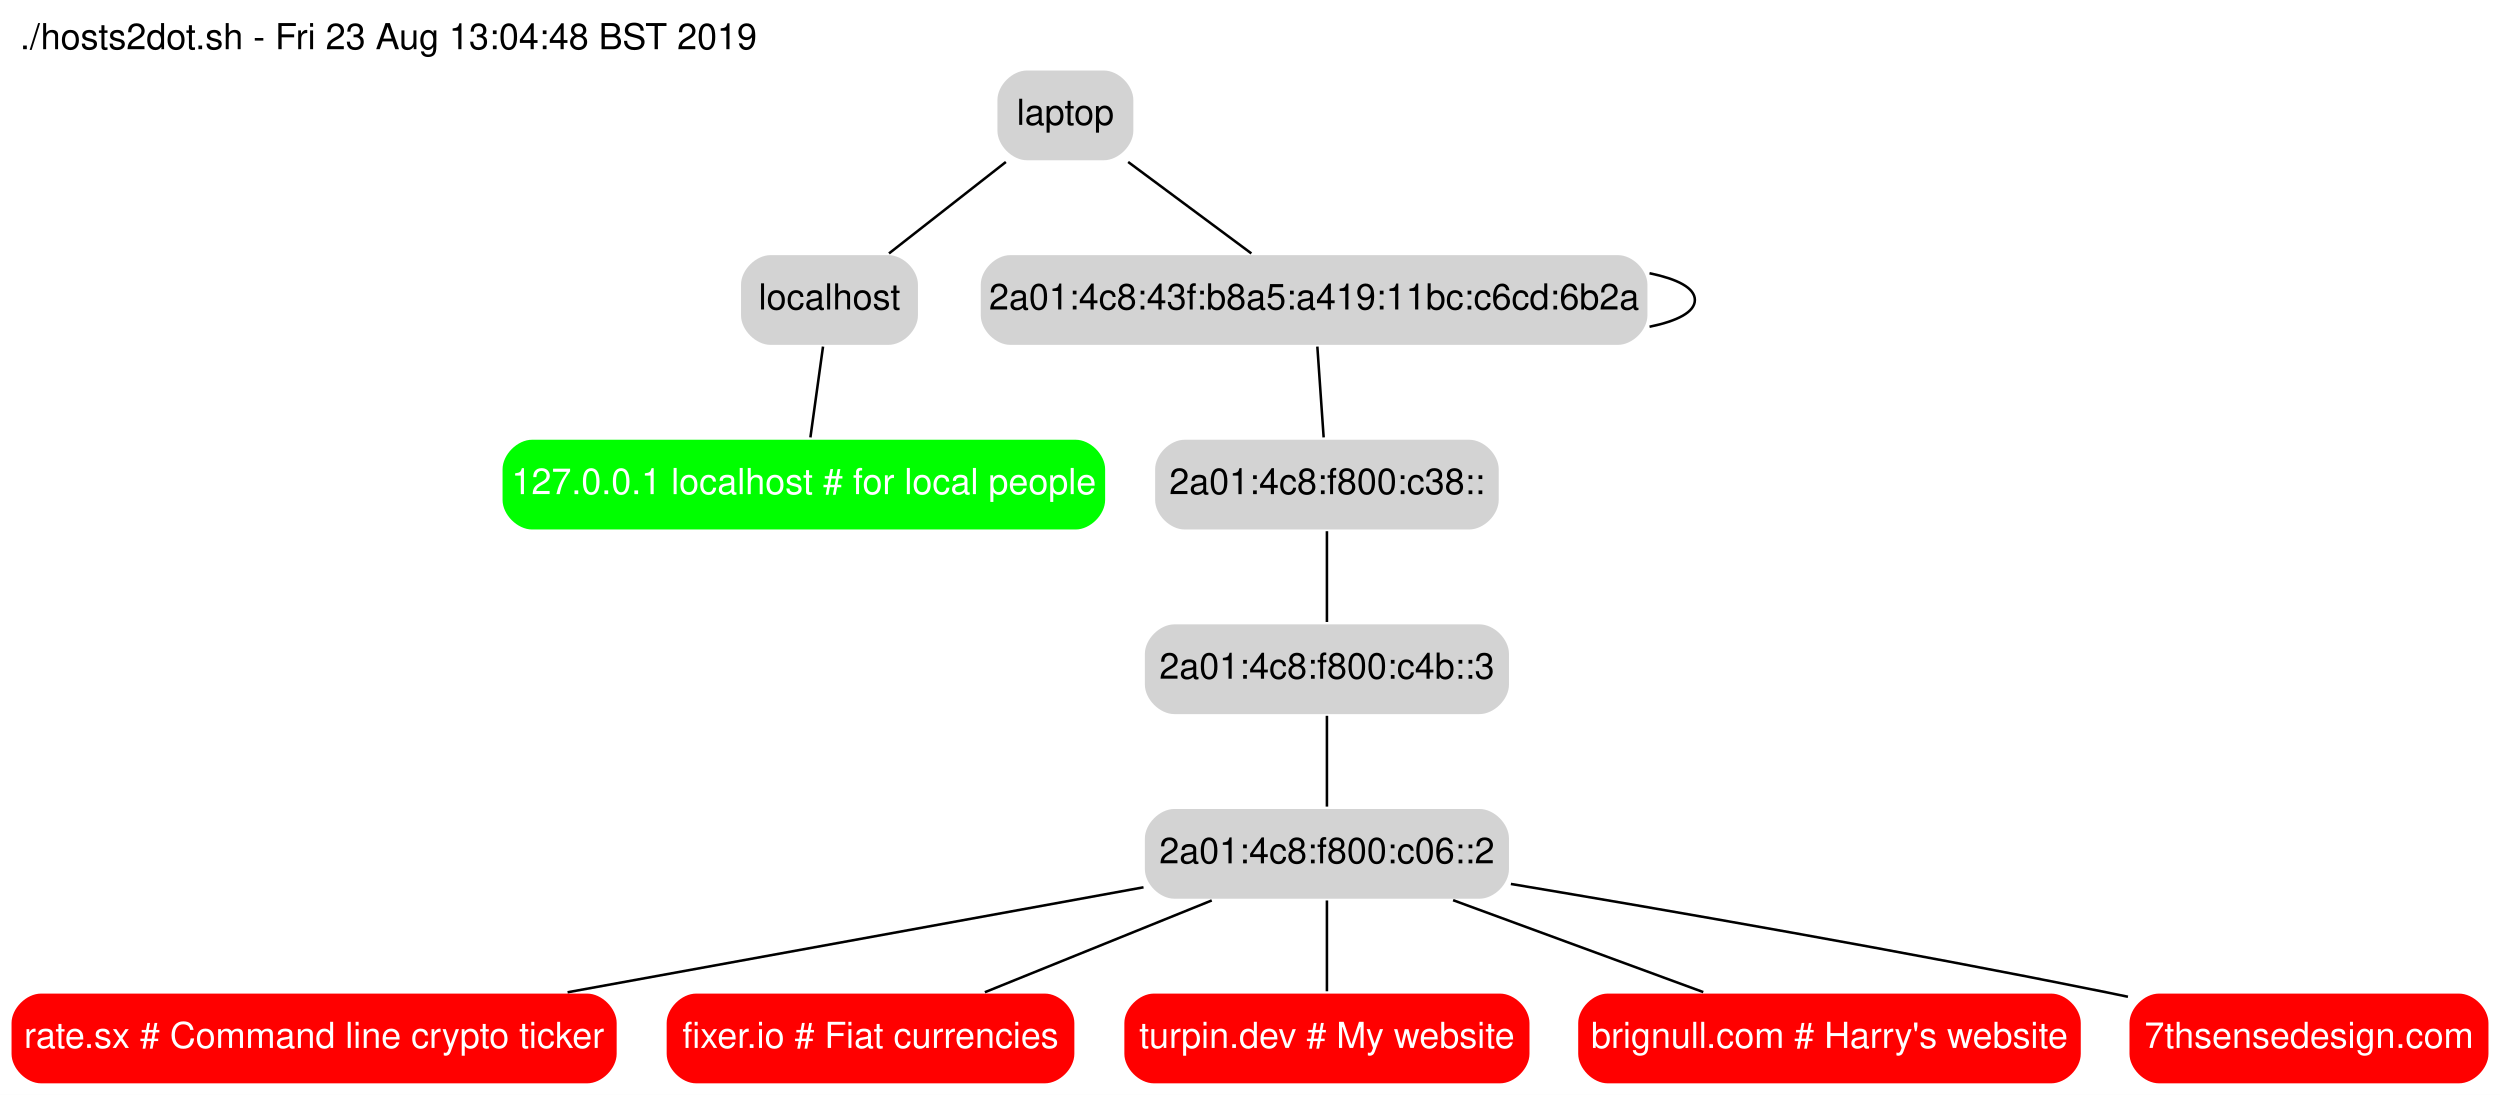
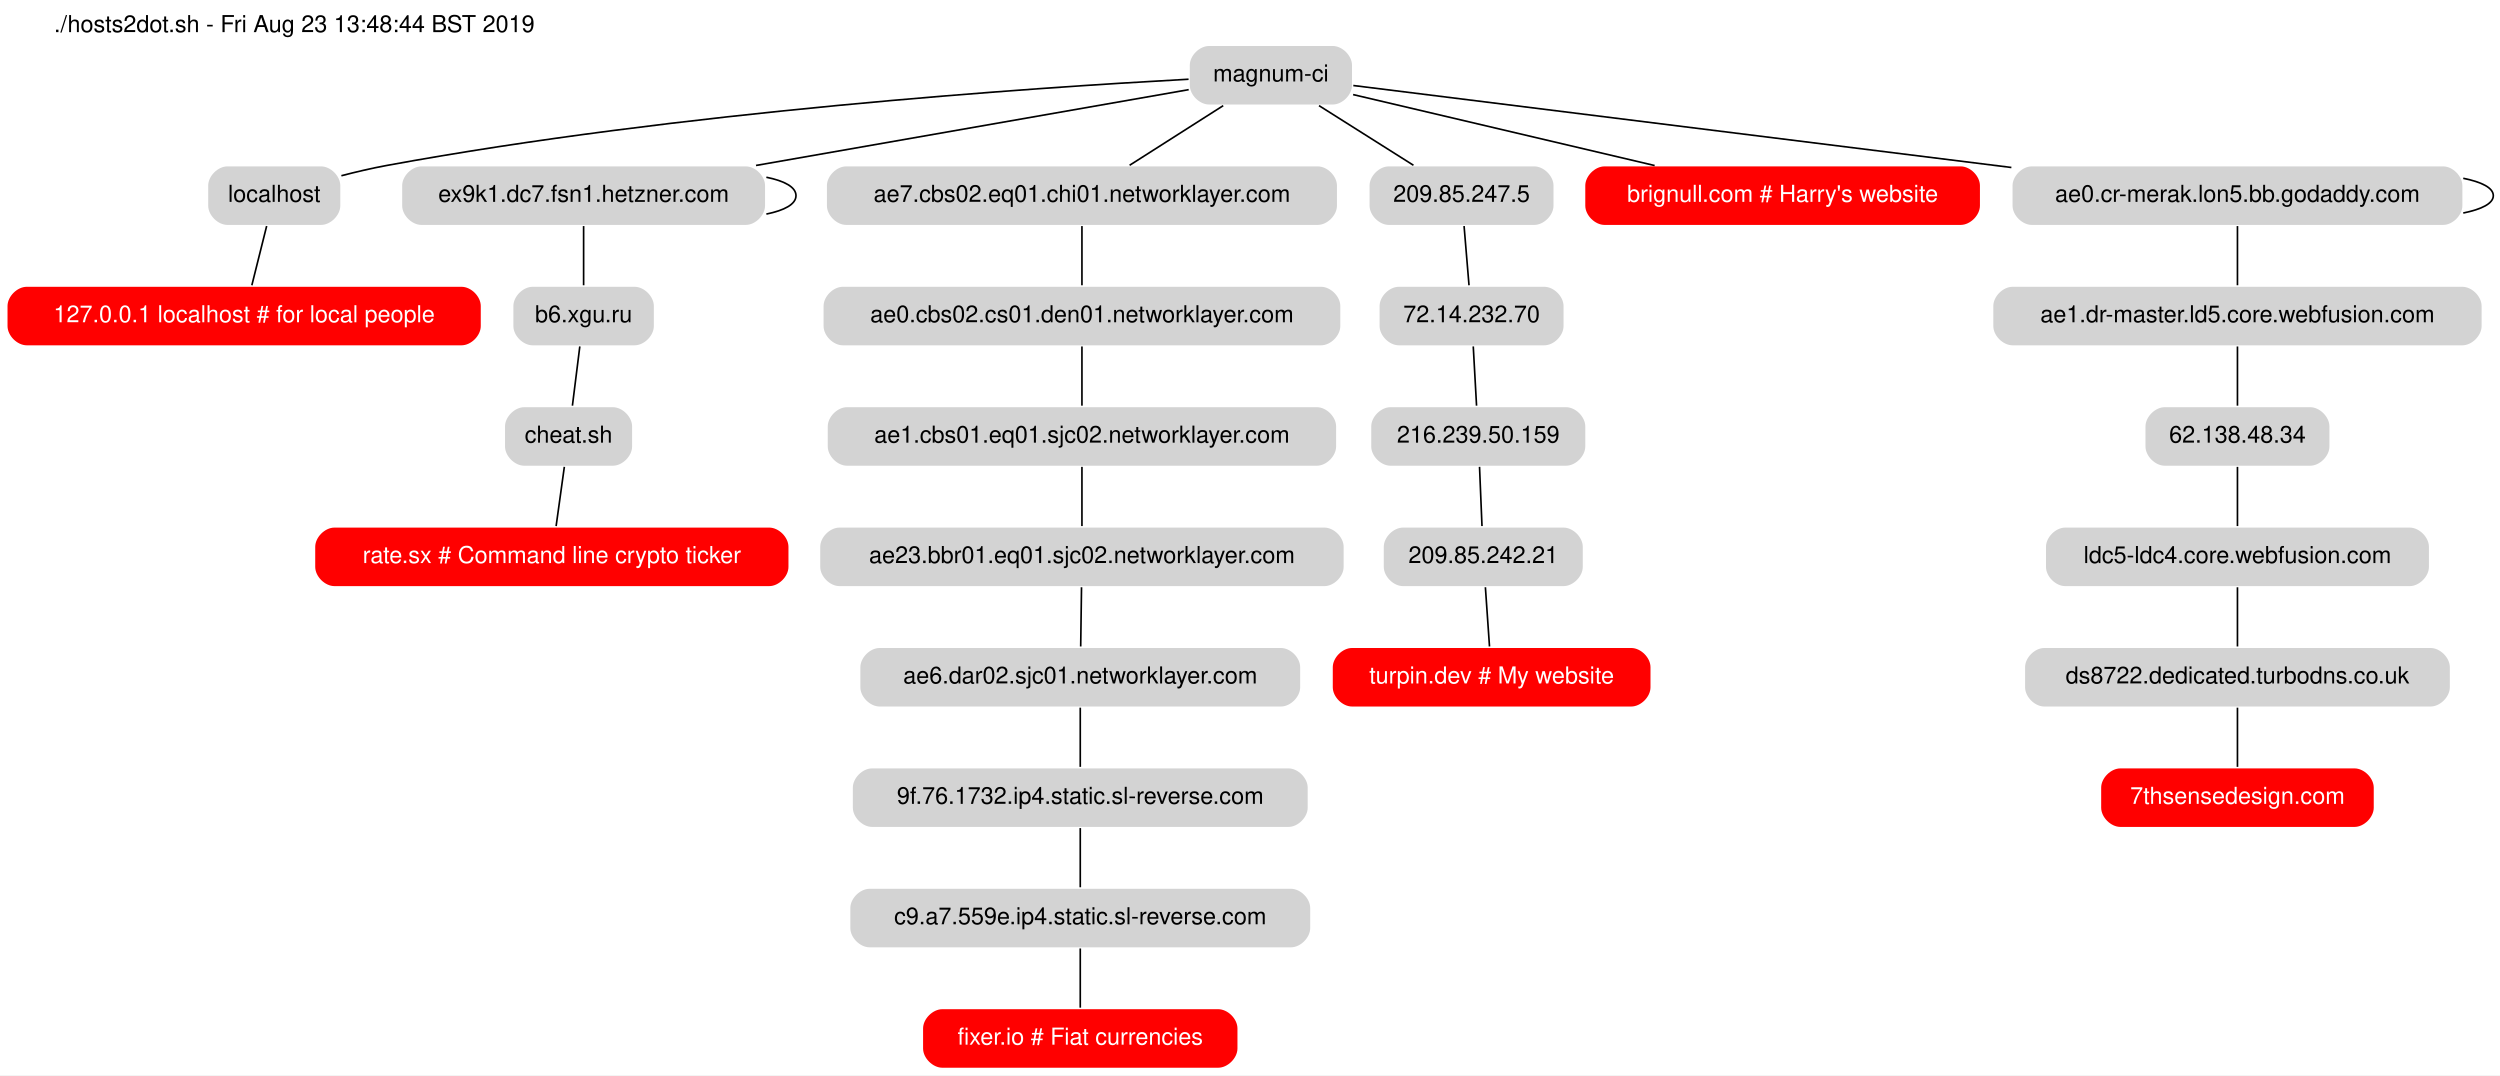
- <svg xmlns="http://www.w3.org/2000/svg" width="975pt" height="427pt" viewBox="0.00 0.00 975.00 427.00">
-   <g id="graph0" class="graph" transform="scale(1 1) rotate(0) translate(4 423)">
-     <polygon fill="#ffffff" stroke="transparent" points="-4,4 -4,-423 971,-423 971,4 -4,4" />
-     <text text-anchor="middle" x="147.5" y="-403.8" font-family="Helvetica,sans-Serif" font-size="14.00" fill="#000000">./hosts2dot.sh - Fri 23 Aug 13:04:48 BST 2019</text>
+ <svg xmlns="http://www.w3.org/2000/svg" width="1495pt" height="643pt" viewBox="0.00 0.00 1495.00 643.00">
+   <g id="graph0" class="graph" transform="scale(1 1) rotate(0) translate(4 639)">
+     <polygon fill="#ffffff" stroke="transparent" points="-4,4 -4,-639 1491,-639 1491,4 -4,4" />
+     <text text-anchor="middle" x="172" y="-619.8" font-family="Helvetica,sans-Serif" font-size="14.00" fill="#000000">./hosts2dot.sh - Fri Aug 23 13:48:44 BST 2019</text>
    <g id="node1" class="node">
-       <path fill="#d3d3d3" stroke="#ffffff" d="M426.5,-396C426.5,-396 396.5,-396 396.5,-396 390.5,-396 384.5,-390 384.5,-384 384.5,-384 384.5,-372 384.5,-372 384.5,-366 390.5,-360 396.5,-360 396.5,-360 426.5,-360 426.5,-360 432.5,-360 438.5,-366 438.5,-372 438.5,-372 438.5,-384 438.5,-384 438.5,-390 432.5,-396 426.5,-396" />
-       <text text-anchor="middle" x="411.5" y="-374.3" font-family="Helvetica,sans-Serif" font-size="14.00" fill="#000000">laptop</text>
+       <path fill="#d3d3d3" stroke="#ffffff" d="M793,-612C793,-612 719,-612 719,-612 713,-612 707,-606 707,-600 707,-600 707,-588 707,-588 707,-582 713,-576 719,-576 719,-576 793,-576 793,-576 799,-576 805,-582 805,-588 805,-588 805,-600 805,-600 805,-606 799,-612 793,-612" />
+       <text text-anchor="middle" x="756" y="-590.3" font-family="Helvetica,sans-Serif" font-size="14.00" fill="#000000">magnum-ci</text>
    </g>
    <g id="node3" class="node">
-       <path fill="#d3d3d3" stroke="#ffffff" d="M342.5,-324C342.5,-324 296.5,-324 296.5,-324 290.5,-324 284.5,-318 284.5,-312 284.5,-312 284.5,-300 284.5,-300 284.5,-294 290.5,-288 296.5,-288 296.5,-288 342.5,-288 342.5,-288 348.5,-288 354.5,-294 354.5,-300 354.5,-300 354.5,-312 354.5,-312 354.5,-318 348.5,-324 342.5,-324" />
-       <text text-anchor="middle" x="319.5" y="-302.3" font-family="Helvetica,sans-Serif" font-size="14.00" fill="#000000">localhost</text>
+       <path fill="#d3d3d3" stroke="#ffffff" d="M188,-540C188,-540 132,-540 132,-540 126,-540 120,-534 120,-528 120,-528 120,-516 120,-516 120,-510 126,-504 132,-504 132,-504 188,-504 188,-504 194,-504 200,-510 200,-516 200,-516 200,-528 200,-528 200,-534 194,-540 188,-540" />
+       <text text-anchor="middle" x="160" y="-518.3" font-family="Helvetica,sans-Serif" font-size="14.00" fill="#000000">localhost</text>
    </g>
    <g id="edge1" class="edge">
-       <path fill="none" stroke="#000000" d="M388.284,-359.831C374.338,-348.917 356.653,-335.076 342.708,-324.163" />
+       <path fill="none" stroke="#000000" d="M706.763,-591.621C612.818,-586.498 401.773,-572.182 227,-540 218.234,-538.386 208.938,-536.201 200.15,-533.91" />
    </g>
    <g id="node5" class="node">
-       <path fill="#d3d3d3" stroke="#ffffff" d="M627,-324C627,-324 390,-324 390,-324 384,-324 378,-318 378,-312 378,-312 378,-300 378,-300 378,-294 384,-288 390,-288 390,-288 627,-288 627,-288 633,-288 639,-294 639,-300 639,-300 639,-312 639,-312 639,-318 633,-324 627,-324" />
-       <text text-anchor="middle" x="508.5" y="-302.3" font-family="Helvetica,sans-Serif" font-size="14.00" fill="#000000">2a01:4c8:43f:b8a5:a419:11bc:c6cd:6b2a</text>
+       <path fill="#d3d3d3" stroke="#ffffff" d="M442,-540C442,-540 248,-540 248,-540 242,-540 236,-534 236,-528 236,-528 236,-516 236,-516 236,-510 242,-504 248,-504 248,-504 442,-504 442,-504 448,-504 454,-510 454,-516 454,-516 454,-528 454,-528 454,-534 448,-540 442,-540" />
+       <text text-anchor="middle" x="345" y="-518.3" font-family="Helvetica,sans-Serif" font-size="14.00" fill="#000000">ex9k1.dc7.fsn1.hetzner.com</text>
    </g>
    <g id="edge3" class="edge">
-       <path fill="none" stroke="#000000" d="M435.977,-359.831C450.682,-348.917 469.328,-335.076 484.031,-324.163" />
+       <path fill="none" stroke="#000000" d="M706.832,-585.387C643.23,-574.245 530.803,-554.549 448.1,-540.061" />
+     </g>
+     <g id="node9" class="node">
+       <path fill="#d3d3d3" stroke="#ffffff" d="M784,-540C784,-540 502,-540 502,-540 496,-540 490,-534 490,-528 490,-528 490,-516 490,-516 490,-510 496,-504 502,-504 502,-504 784,-504 784,-504 790,-504 796,-510 796,-516 796,-516 796,-528 796,-528 796,-534 790,-540 784,-540" />
+       <text text-anchor="middle" x="643" y="-518.3" font-family="Helvetica,sans-Serif" font-size="14.00" fill="#000000">ae7.cbs02.eq01.chi01.networklayer.com</text>
+     </g>
+     <g id="edge8" class="edge">
+       <path fill="none" stroke="#000000" d="M727.485,-575.831C710.355,-564.917 688.634,-551.076 671.505,-540.163" />
+     </g>
+     <g id="node17" class="node">
+       <path fill="#d3d3d3" stroke="#ffffff" d="M913.5,-540C913.5,-540 826.5,-540 826.5,-540 820.5,-540 814.5,-534 814.5,-528 814.5,-528 814.5,-516 814.5,-516 814.5,-510 820.5,-504 826.5,-504 826.5,-504 913.5,-504 913.5,-504 919.5,-504 925.5,-510 925.5,-516 925.5,-516 925.5,-528 925.5,-528 925.5,-534 919.5,-540 913.5,-540" />
+       <text text-anchor="middle" x="870" y="-518.3" font-family="Helvetica,sans-Serif" font-size="14.00" fill="#000000">209.85.247.5</text>
+     </g>
+     <g id="edge16" class="edge">
+       <path fill="none" stroke="#000000" d="M784.767,-575.831C802.049,-564.917 823.962,-551.076 841.242,-540.163" />
+     </g>
+     <g id="node21" class="node">
+       <path fill="#ff0000" stroke="#ffffff" d="M1168.5,-540C1168.5,-540 955.5,-540 955.5,-540 949.5,-540 943.5,-534 943.5,-528 943.5,-528 943.5,-516 943.5,-516 943.5,-510 949.5,-504 955.5,-504 955.5,-504 1168.5,-504 1168.5,-504 1174.5,-504 1180.5,-510 1180.5,-516 1180.5,-516 1180.5,-528 1180.5,-528 1180.5,-534 1174.5,-540 1168.5,-540" />
+       <text text-anchor="middle" x="1062" y="-518.3" font-family="Helvetica,sans-Serif" font-size="14.00" fill="#ffffff">brignull.com # Harry's website</text>
+     </g>
+     <g id="edge21" class="edge">
+       <path fill="none" stroke="#000000" d="M805.164,-582.432C853.82,-570.984 929.002,-553.293 985.474,-540.006" />
+     </g>
+     <g id="node23" class="node">
+       <path fill="#d3d3d3" stroke="#ffffff" d="M1457,-540C1457,-540 1211,-540 1211,-540 1205,-540 1199,-534 1199,-528 1199,-528 1199,-516 1199,-516 1199,-510 1205,-504 1211,-504 1211,-504 1457,-504 1457,-504 1463,-504 1469,-510 1469,-516 1469,-516 1469,-528 1469,-528 1469,-534 1463,-540 1457,-540" />
+       <text text-anchor="middle" x="1334" y="-518.3" font-family="Helvetica,sans-Serif" font-size="14.00" fill="#000000">ae0.cr-merak.lon5.bb.godaddy.com</text>
+     </g>
+     <g id="edge22" class="edge">
+       <path fill="none" stroke="#000000" d="M805.28,-587.861C891.548,-577.115 1072.729,-554.546 1198.804,-538.841" />
    </g>
    <g id="node2" class="node">
-       <path fill="#00ff00" stroke="#ffffff" d="M415.5,-252C415.5,-252 203.5,-252 203.5,-252 197.5,-252 191.5,-246 191.5,-240 191.5,-240 191.5,-228 191.5,-228 191.5,-222 197.5,-216 203.5,-216 203.5,-216 415.5,-216 415.5,-216 421.5,-216 427.5,-222 427.5,-228 427.5,-228 427.5,-240 427.5,-240 427.5,-246 421.5,-252 415.5,-252" />
-       <text text-anchor="middle" x="309.5" y="-230.3" font-family="Helvetica,sans-Serif" font-size="14.00" fill="#ffffff">127.0.0.1 localhost # for local people</text>
+       <path fill="#ff0000" stroke="#ffffff" d="M272,-468C272,-468 12,-468 12,-468 6,-468 0,-462 0,-456 0,-456 0,-444 0,-444 0,-438 6,-432 12,-432 12,-432 272,-432 272,-432 278,-432 284,-438 284,-444 284,-444 284,-456 284,-456 284,-462 278,-468 272,-468" />
+       <text text-anchor="middle" x="142" y="-446.3" font-family="Helvetica,sans-Serif" font-size="14.00" fill="#ffffff">127.0.0.1 localhost # for local people</text>
    </g>
    <g id="edge2" class="edge">
-       <path fill="none" stroke="#000000" d="M316.977,-287.831C315.472,-277 313.568,-263.288 312.057,-252.413" />
+       <path fill="none" stroke="#000000" d="M155.458,-503.831C152.75,-493 149.322,-479.288 146.603,-468.413" />
    </g>
    <g id="node4" class="node">
-       <path fill="#ff0000" stroke="#ffffff" d="M225,-36C225,-36 12,-36 12,-36 6,-36 0,-30 0,-24 0,-24 0,-12 0,-12 0,-6 6,0 12,0 12,0 225,0 225,0 231,0 237,-6 237,-12 237,-12 237,-24 237,-24 237,-30 231,-36 225,-36" />
-       <text text-anchor="middle" x="118.5" y="-14.3" font-family="Helvetica,sans-Serif" font-size="14.00" fill="#ffffff">rate.sx # Command line crypto ticker</text>
+       <path fill="#ff0000" stroke="#ffffff" d="M456,-324C456,-324 196,-324 196,-324 190,-324 184,-318 184,-312 184,-312 184,-300 184,-300 184,-294 190,-288 196,-288 196,-288 456,-288 456,-288 462,-288 468,-294 468,-300 468,-300 468,-312 468,-312 468,-318 462,-324 456,-324" />
+       <text text-anchor="middle" x="326" y="-302.3" font-family="Helvetica,sans-Serif" font-size="14.00" fill="#ffffff">rate.sx # Command line crypto ticker</text>
    </g>
    <g id="edge4" class="edge">
-       <path fill="none" stroke="#000000" d="M639.319,-316.434C650.219,-314.189 657,-310.711 657,-306 657,-301.289 650.219,-297.811 639.319,-295.566" />
+       <path fill="none" stroke="#000000" d="M454.291,-533.008C465.115,-530.802 472,-527.133 472,-522 472,-516.867 465.115,-513.198 454.291,-510.993" />
    </g>
    <g id="node6" class="node">
-       <path fill="#d3d3d3" stroke="#ffffff" d="M569,-252C569,-252 458,-252 458,-252 452,-252 446,-246 446,-240 446,-240 446,-228 446,-228 446,-222 452,-216 458,-216 458,-216 569,-216 569,-216 575,-216 581,-222 581,-228 581,-228 581,-240 581,-240 581,-246 575,-252 569,-252" />
-       <text text-anchor="middle" x="513.5" y="-230.3" font-family="Helvetica,sans-Serif" font-size="14.00" fill="#000000">2a01:4c8:f800:c38::</text>
+       <path fill="#d3d3d3" stroke="#ffffff" d="M375.5,-468C375.5,-468 314.5,-468 314.5,-468 308.5,-468 302.5,-462 302.5,-456 302.5,-456 302.5,-444 302.5,-444 302.5,-438 308.5,-432 314.5,-432 314.5,-432 375.5,-432 375.5,-432 381.5,-432 387.5,-438 387.5,-444 387.5,-444 387.5,-456 387.5,-456 387.5,-462 381.5,-468 375.5,-468" />
+       <text text-anchor="middle" x="345" y="-446.3" font-family="Helvetica,sans-Serif" font-size="14.00" fill="#000000">b6.xgu.ru</text>
    </g>
    <g id="edge5" class="edge">
-       <path fill="none" stroke="#000000" d="M509.762,-287.831C510.514,-277 511.466,-263.288 512.221,-252.413" />
+       <path fill="none" stroke="#000000" d="M345,-503.831C345,-493 345,-479.288 345,-468.413" />
    </g>
    <g id="node7" class="node">
-       <path fill="#d3d3d3" stroke="#ffffff" d="M573,-180C573,-180 454,-180 454,-180 448,-180 442,-174 442,-168 442,-168 442,-156 442,-156 442,-150 448,-144 454,-144 454,-144 573,-144 573,-144 579,-144 585,-150 585,-156 585,-156 585,-168 585,-168 585,-174 579,-180 573,-180" />
-       <text text-anchor="middle" x="513.5" y="-158.3" font-family="Helvetica,sans-Serif" font-size="14.00" fill="#000000">2a01:4c8:f800:c4b::3</text>
+       <path fill="#d3d3d3" stroke="#ffffff" d="M362.5,-396C362.5,-396 309.5,-396 309.5,-396 303.5,-396 297.5,-390 297.5,-384 297.5,-384 297.5,-372 297.5,-372 297.5,-366 303.5,-360 309.5,-360 309.5,-360 362.5,-360 362.5,-360 368.5,-360 374.5,-366 374.5,-372 374.5,-372 374.5,-384 374.5,-384 374.5,-390 368.5,-396 362.5,-396" />
+       <text text-anchor="middle" x="336" y="-374.3" font-family="Helvetica,sans-Serif" font-size="14.00" fill="#000000">cheat.sh</text>
    </g>
    <g id="edge6" class="edge">
-       <path fill="none" stroke="#000000" d="M513.5,-215.831C513.5,-205 513.5,-191.288 513.5,-180.413" />
+       <path fill="none" stroke="#000000" d="M342.729,-431.831C341.375,-421 339.661,-407.288 338.302,-396.413" />
+     </g>
+     <g id="edge7" class="edge">
+       <path fill="none" stroke="#000000" d="M333.477,-359.831C331.972,-349 330.068,-335.288 328.557,-324.413" />
    </g>
    <g id="node8" class="node">
-       <path fill="#d3d3d3" stroke="#ffffff" d="M573,-108C573,-108 454,-108 454,-108 448,-108 442,-102 442,-96 442,-96 442,-84 442,-84 442,-78 448,-72 454,-72 454,-72 573,-72 573,-72 579,-72 585,-78 585,-84 585,-84 585,-96 585,-96 585,-102 579,-108 573,-108" />
-       <text text-anchor="middle" x="513.5" y="-86.3" font-family="Helvetica,sans-Serif" font-size="14.00" fill="#000000">2a01:4c8:f800:c06::2</text>
+       <path fill="#ff0000" stroke="#ffffff" d="M724.5,-36C724.5,-36 559.5,-36 559.5,-36 553.5,-36 547.5,-30 547.5,-24 547.5,-24 547.5,-12 547.5,-12 547.5,-6 553.5,0 559.5,0 559.5,0 724.5,0 724.5,0 730.5,0 736.5,-6 736.5,-12 736.5,-12 736.5,-24 736.5,-24 736.5,-30 730.5,-36 724.5,-36" />
+       <text text-anchor="middle" x="642" y="-14.3" font-family="Helvetica,sans-Serif" font-size="14.00" fill="#ffffff">fixer.io # Fiat currencies</text>
    </g>
-     <g id="edge7" class="edge">
-       <path fill="none" stroke="#000000" d="M513.5,-143.831C513.5,-133 513.5,-119.288 513.5,-108.413" />
-     </g>
-     <g id="edge8" class="edge">
-       <path fill="none" stroke="#000000" d="M441.969,-76.961C379.163,-65.513 287.189,-48.748 217.354,-36.019" />
-     </g>
-     <g id="node9" class="node">
-       <path fill="#ff0000" stroke="#ffffff" d="M403.5,-36C403.5,-36 267.5,-36 267.5,-36 261.5,-36 255.5,-30 255.5,-24 255.5,-24 255.5,-12 255.5,-12 255.5,-6 261.5,0 267.5,0 267.5,0 403.5,0 403.5,0 409.5,0 415.5,-6 415.5,-12 415.5,-12 415.5,-24 415.5,-24 415.5,-30 409.5,-36 403.5,-36" />
-       <text text-anchor="middle" x="335.5" y="-14.3" font-family="Helvetica,sans-Serif" font-size="14.00" fill="#ffffff">fixer.io # Fiat currencies</text>
+     <g id="node10" class="node">
+       <path fill="#d3d3d3" stroke="#ffffff" d="M786,-468C786,-468 500,-468 500,-468 494,-468 488,-462 488,-456 488,-456 488,-444 488,-444 488,-438 494,-432 500,-432 500,-432 786,-432 786,-432 792,-432 798,-438 798,-444 798,-444 798,-456 798,-456 798,-462 792,-468 786,-468" />
+       <text text-anchor="middle" x="643" y="-446.3" font-family="Helvetica,sans-Serif" font-size="14.00" fill="#000000">ae0.cbs02.cs01.den01.networklayer.com</text>
    </g>
    <g id="edge9" class="edge">
-       <path fill="none" stroke="#000000" d="M468.583,-71.831C441.497,-60.875 407.122,-46.971 380.094,-36.038" />
+       <path fill="none" stroke="#000000" d="M643,-503.831C643,-493 643,-479.288 643,-468.413" />
    </g>
-     <g id="node10" class="node">
-       <path fill="#ff0000" stroke="#ffffff" d="M581,-36C581,-36 446,-36 446,-36 440,-36 434,-30 434,-24 434,-24 434,-12 434,-12 434,-6 440,0 446,0 446,0 581,0 581,0 587,0 593,-6 593,-12 593,-12 593,-24 593,-24 593,-30 587,-36 581,-36" />
-       <text text-anchor="middle" x="513.5" y="-14.3" font-family="Helvetica,sans-Serif" font-size="14.00" fill="#ffffff">turpin.dev # My website</text>
+     <g id="node11" class="node">
+       <path fill="#d3d3d3" stroke="#ffffff" d="M783.5,-396C783.5,-396 502.5,-396 502.5,-396 496.5,-396 490.5,-390 490.5,-384 490.5,-384 490.5,-372 490.5,-372 490.5,-366 496.5,-360 502.5,-360 502.5,-360 783.5,-360 783.5,-360 789.5,-360 795.5,-366 795.5,-372 795.5,-372 795.5,-384 795.5,-384 795.5,-390 789.5,-396 783.5,-396" />
+       <text text-anchor="middle" x="643" y="-374.3" font-family="Helvetica,sans-Serif" font-size="14.00" fill="#000000">ae1.cbs01.eq01.sjc02.networklayer.com</text>
    </g>
    <g id="edge10" class="edge">
-       <path fill="none" stroke="#000000" d="M513.5,-71.831C513.5,-61 513.5,-47.288 513.5,-36.413" />
+       <path fill="none" stroke="#000000" d="M643,-431.831C643,-421 643,-407.288 643,-396.413" />
    </g>
-     <g id="node11" class="node">
-       <path fill="#ff0000" stroke="#ffffff" d="M796,-36C796,-36 623,-36 623,-36 617,-36 611,-30 611,-24 611,-24 611,-12 611,-12 611,-6 617,0 623,0 623,0 796,0 796,0 802,0 808,-6 808,-12 808,-12 808,-24 808,-24 808,-30 802,-36 796,-36" />
-       <text text-anchor="middle" x="709.5" y="-14.3" font-family="Helvetica,sans-Serif" font-size="14.00" fill="#ffffff">brignull.com # Harry's website</text>
+     <g id="node12" class="node">
+       <path fill="#d3d3d3" stroke="#ffffff" d="M788,-324C788,-324 498,-324 498,-324 492,-324 486,-318 486,-312 486,-312 486,-300 486,-300 486,-294 492,-288 498,-288 498,-288 788,-288 788,-288 794,-288 800,-294 800,-300 800,-300 800,-312 800,-312 800,-318 794,-324 788,-324" />
+       <text text-anchor="middle" x="643" y="-302.3" font-family="Helvetica,sans-Serif" font-size="14.00" fill="#000000">ae23.bbr01.eq01.sjc02.networklayer.com</text>
    </g>
    <g id="edge11" class="edge">
-       <path fill="none" stroke="#000000" d="M562.706,-71.924C592.529,-60.969 630.447,-47.04 660.274,-36.083" />
+       <path fill="none" stroke="#000000" d="M643,-359.831C643,-349 643,-335.288 643,-324.413" />
    </g>
-     <g id="node12" class="node">
-       <path fill="#ff0000" stroke="#ffffff" d="M955,-36C955,-36 838,-36 838,-36 832,-36 826,-30 826,-24 826,-24 826,-12 826,-12 826,-6 832,0 838,0 838,0 955,0 955,0 961,0 967,-6 967,-12 967,-12 967,-24 967,-24 967,-30 961,-36 955,-36" />
-       <text text-anchor="middle" x="896.5" y="-14.3" font-family="Helvetica,sans-Serif" font-size="14.00" fill="#ffffff">7thsensedesign.com</text>
+     <g id="node13" class="node">
+       <path fill="#d3d3d3" stroke="#ffffff" d="M762,-252C762,-252 522,-252 522,-252 516,-252 510,-246 510,-240 510,-240 510,-228 510,-228 510,-222 516,-216 522,-216 522,-216 762,-216 762,-216 768,-216 774,-222 774,-228 774,-228 774,-240 774,-240 774,-246 768,-252 762,-252" />
+       <text text-anchor="middle" x="642" y="-230.3" font-family="Helvetica,sans-Serif" font-size="14.00" fill="#000000">ae6.dar02.sjc01.networklayer.com</text>
    </g>
    <g id="edge12" class="edge">
-       <path fill="none" stroke="#000000" d="M585.242,-78.26C646.961,-67.92 738.301,-52.047 817.5,-36 820.257,-35.441 823.066,-34.86 825.901,-34.263" />
+       <path fill="none" stroke="#000000" d="M642.748,-287.831C642.597,-277 642.407,-263.288 642.256,-252.413" />
+     </g>
+     <g id="node14" class="node">
+       <path fill="#d3d3d3" stroke="#ffffff" d="M766.5,-180C766.5,-180 517.5,-180 517.5,-180 511.5,-180 505.5,-174 505.5,-168 505.5,-168 505.5,-156 505.5,-156 505.5,-150 511.5,-144 517.5,-144 517.5,-144 766.5,-144 766.5,-144 772.5,-144 778.5,-150 778.5,-156 778.5,-156 778.5,-168 778.5,-168 778.5,-174 772.5,-180 766.5,-180" />
+       <text text-anchor="middle" x="642" y="-158.3" font-family="Helvetica,sans-Serif" font-size="14.00" fill="#000000">9f.76.1732.ip4.static.sl-reverse.com</text>
+     </g>
+     <g id="edge13" class="edge">
+       <path fill="none" stroke="#000000" d="M642,-215.831C642,-205 642,-191.288 642,-180.413" />
+     </g>
+     <g id="node15" class="node">
+       <path fill="#d3d3d3" stroke="#ffffff" d="M768,-108C768,-108 516,-108 516,-108 510,-108 504,-102 504,-96 504,-96 504,-84 504,-84 504,-78 510,-72 516,-72 516,-72 768,-72 768,-72 774,-72 780,-78 780,-84 780,-84 780,-96 780,-96 780,-102 774,-108 768,-108" />
+       <text text-anchor="middle" x="642" y="-86.3" font-family="Helvetica,sans-Serif" font-size="14.00" fill="#000000">c9.a7.559e.ip4.static.sl-reverse.com</text>
+     </g>
+     <g id="edge14" class="edge">
+       <path fill="none" stroke="#000000" d="M642,-143.831C642,-133 642,-119.288 642,-108.413" />
+     </g>
+     <g id="edge15" class="edge">
+       <path fill="none" stroke="#000000" d="M642,-71.831C642,-61 642,-47.288 642,-36.413" />
+     </g>
+     <g id="node16" class="node">
+       <path fill="#ff0000" stroke="#ffffff" d="M971.5,-252C971.5,-252 804.5,-252 804.5,-252 798.5,-252 792.5,-246 792.5,-240 792.5,-240 792.5,-228 792.5,-228 792.5,-222 798.5,-216 804.5,-216 804.5,-216 971.5,-216 971.5,-216 977.5,-216 983.5,-222 983.5,-228 983.5,-228 983.5,-240 983.5,-240 983.5,-246 977.5,-252 971.5,-252" />
+       <text text-anchor="middle" x="888" y="-230.3" font-family="Helvetica,sans-Serif" font-size="14.00" fill="#ffffff">turpin.dev # My website</text>
+     </g>
+     <g id="node18" class="node">
+       <path fill="#d3d3d3" stroke="#ffffff" d="M919.5,-468C919.5,-468 832.5,-468 832.5,-468 826.5,-468 820.5,-462 820.5,-456 820.5,-456 820.5,-444 820.5,-444 820.5,-438 826.5,-432 832.5,-432 832.5,-432 919.5,-432 919.5,-432 925.5,-432 931.5,-438 931.5,-444 931.5,-444 931.5,-456 931.5,-456 931.5,-462 925.5,-468 919.5,-468" />
+       <text text-anchor="middle" x="876" y="-446.3" font-family="Helvetica,sans-Serif" font-size="14.00" fill="#000000">72.14.232.70</text>
+     </g>
+     <g id="edge17" class="edge">
+       <path fill="none" stroke="#000000" d="M871.514,-503.831C872.417,-493 873.559,-479.288 874.466,-468.413" />
+     </g>
+     <g id="node19" class="node">
+       <path fill="#d3d3d3" stroke="#ffffff" d="M932.5,-396C932.5,-396 827.5,-396 827.5,-396 821.5,-396 815.5,-390 815.5,-384 815.5,-384 815.5,-372 815.5,-372 815.5,-366 821.5,-360 827.5,-360 827.5,-360 932.5,-360 932.5,-360 938.5,-360 944.5,-366 944.5,-372 944.5,-372 944.5,-384 944.5,-384 944.5,-390 938.5,-396 932.5,-396" />
+       <text text-anchor="middle" x="880" y="-374.3" font-family="Helvetica,sans-Serif" font-size="14.00" fill="#000000">216.239.50.159</text>
+     </g>
+     <g id="edge18" class="edge">
+       <path fill="none" stroke="#000000" d="M877.009,-431.831C877.611,-421 878.373,-407.288 878.977,-396.413" />
+     </g>
+     <g id="node20" class="node">
+       <path fill="#d3d3d3" stroke="#ffffff" d="M931,-324C931,-324 835,-324 835,-324 829,-324 823,-318 823,-312 823,-312 823,-300 823,-300 823,-294 829,-288 835,-288 835,-288 931,-288 931,-288 937,-288 943,-294 943,-300 943,-300 943,-312 943,-312 943,-318 937,-324 931,-324" />
+       <text text-anchor="middle" x="883" y="-302.3" font-family="Helvetica,sans-Serif" font-size="14.00" fill="#000000">209.85.242.21</text>
+     </g>
+     <g id="edge19" class="edge">
+       <path fill="none" stroke="#000000" d="M880.757,-359.831C881.208,-349 881.78,-335.288 882.233,-324.413" />
+     </g>
+     <g id="edge20" class="edge">
+       <path fill="none" stroke="#000000" d="M884.262,-287.831C885.014,-277 885.966,-263.288 886.721,-252.413" />
+     </g>
+     <g id="node22" class="node">
+       <path fill="#ff0000" stroke="#ffffff" d="M1404,-180C1404,-180 1264,-180 1264,-180 1258,-180 1252,-174 1252,-168 1252,-168 1252,-156 1252,-156 1252,-150 1258,-144 1264,-144 1264,-144 1404,-144 1404,-144 1410,-144 1416,-150 1416,-156 1416,-156 1416,-168 1416,-168 1416,-174 1410,-180 1404,-180" />
+       <text text-anchor="middle" x="1334" y="-158.3" font-family="Helvetica,sans-Serif" font-size="14.00" fill="#ffffff">7thsensedesign.com</text>
+     </g>
+     <g id="edge23" class="edge">
+       <path fill="none" stroke="#000000" d="M1469.034,-532.384C1480.117,-530.137 1487,-526.676 1487,-522 1487,-517.324 1480.117,-513.863 1469.034,-511.616" />
+     </g>
+     <g id="node24" class="node">
+       <path fill="#d3d3d3" stroke="#ffffff" d="M1468.5,-468C1468.5,-468 1199.5,-468 1199.5,-468 1193.5,-468 1187.5,-462 1187.5,-456 1187.5,-456 1187.5,-444 1187.5,-444 1187.5,-438 1193.5,-432 1199.5,-432 1199.5,-432 1468.5,-432 1468.5,-432 1474.5,-432 1480.5,-438 1480.5,-444 1480.5,-444 1480.5,-456 1480.5,-456 1480.5,-462 1474.5,-468 1468.5,-468" />
+       <text text-anchor="middle" x="1334" y="-446.3" font-family="Helvetica,sans-Serif" font-size="14.00" fill="#000000">ae1.dr-master.ld5.core.webfusion.com</text>
+     </g>
+     <g id="edge24" class="edge">
+       <path fill="none" stroke="#000000" d="M1334,-503.831C1334,-493 1334,-479.288 1334,-468.413" />
+     </g>
+     <g id="node25" class="node">
+       <path fill="#d3d3d3" stroke="#ffffff" d="M1377.5,-396C1377.5,-396 1290.5,-396 1290.5,-396 1284.5,-396 1278.5,-390 1278.5,-384 1278.5,-384 1278.5,-372 1278.5,-372 1278.5,-366 1284.5,-360 1290.5,-360 1290.5,-360 1377.5,-360 1377.5,-360 1383.5,-360 1389.5,-366 1389.5,-372 1389.5,-372 1389.5,-384 1389.5,-384 1389.5,-390 1383.5,-396 1377.5,-396" />
+       <text text-anchor="middle" x="1334" y="-374.3" font-family="Helvetica,sans-Serif" font-size="14.00" fill="#000000">62.138.48.34</text>
+     </g>
+     <g id="edge25" class="edge">
+       <path fill="none" stroke="#000000" d="M1334,-431.831C1334,-421 1334,-407.288 1334,-396.413" />
+     </g>
+     <g id="node26" class="node">
+       <path fill="#d3d3d3" stroke="#ffffff" d="M1437,-324C1437,-324 1231,-324 1231,-324 1225,-324 1219,-318 1219,-312 1219,-312 1219,-300 1219,-300 1219,-294 1225,-288 1231,-288 1231,-288 1437,-288 1437,-288 1443,-288 1449,-294 1449,-300 1449,-300 1449,-312 1449,-312 1449,-318 1443,-324 1437,-324" />
+       <text text-anchor="middle" x="1334" y="-302.3" font-family="Helvetica,sans-Serif" font-size="14.00" fill="#000000">ldc5-ldc4.core.webfusion.com</text>
+     </g>
+     <g id="edge26" class="edge">
+       <path fill="none" stroke="#000000" d="M1334,-359.831C1334,-349 1334,-335.288 1334,-324.413" />
+     </g>
+     <g id="node27" class="node">
+       <path fill="#d3d3d3" stroke="#ffffff" d="M1449.5,-252C1449.5,-252 1218.5,-252 1218.5,-252 1212.5,-252 1206.5,-246 1206.5,-240 1206.5,-240 1206.5,-228 1206.5,-228 1206.5,-222 1212.5,-216 1218.5,-216 1218.5,-216 1449.5,-216 1449.5,-216 1455.5,-216 1461.5,-222 1461.5,-228 1461.5,-228 1461.5,-240 1461.5,-240 1461.5,-246 1455.5,-252 1449.5,-252" />
+       <text text-anchor="middle" x="1334" y="-230.3" font-family="Helvetica,sans-Serif" font-size="14.00" fill="#000000">ds8722.dedicated.turbodns.co.uk</text>
+     </g>
+     <g id="edge27" class="edge">
+       <path fill="none" stroke="#000000" d="M1334,-287.831C1334,-277 1334,-263.288 1334,-252.413" />
+     </g>
+     <g id="edge28" class="edge">
+       <path fill="none" stroke="#000000" d="M1334,-215.831C1334,-205 1334,-191.288 1334,-180.413" />
    </g>
  </g>
</svg>
